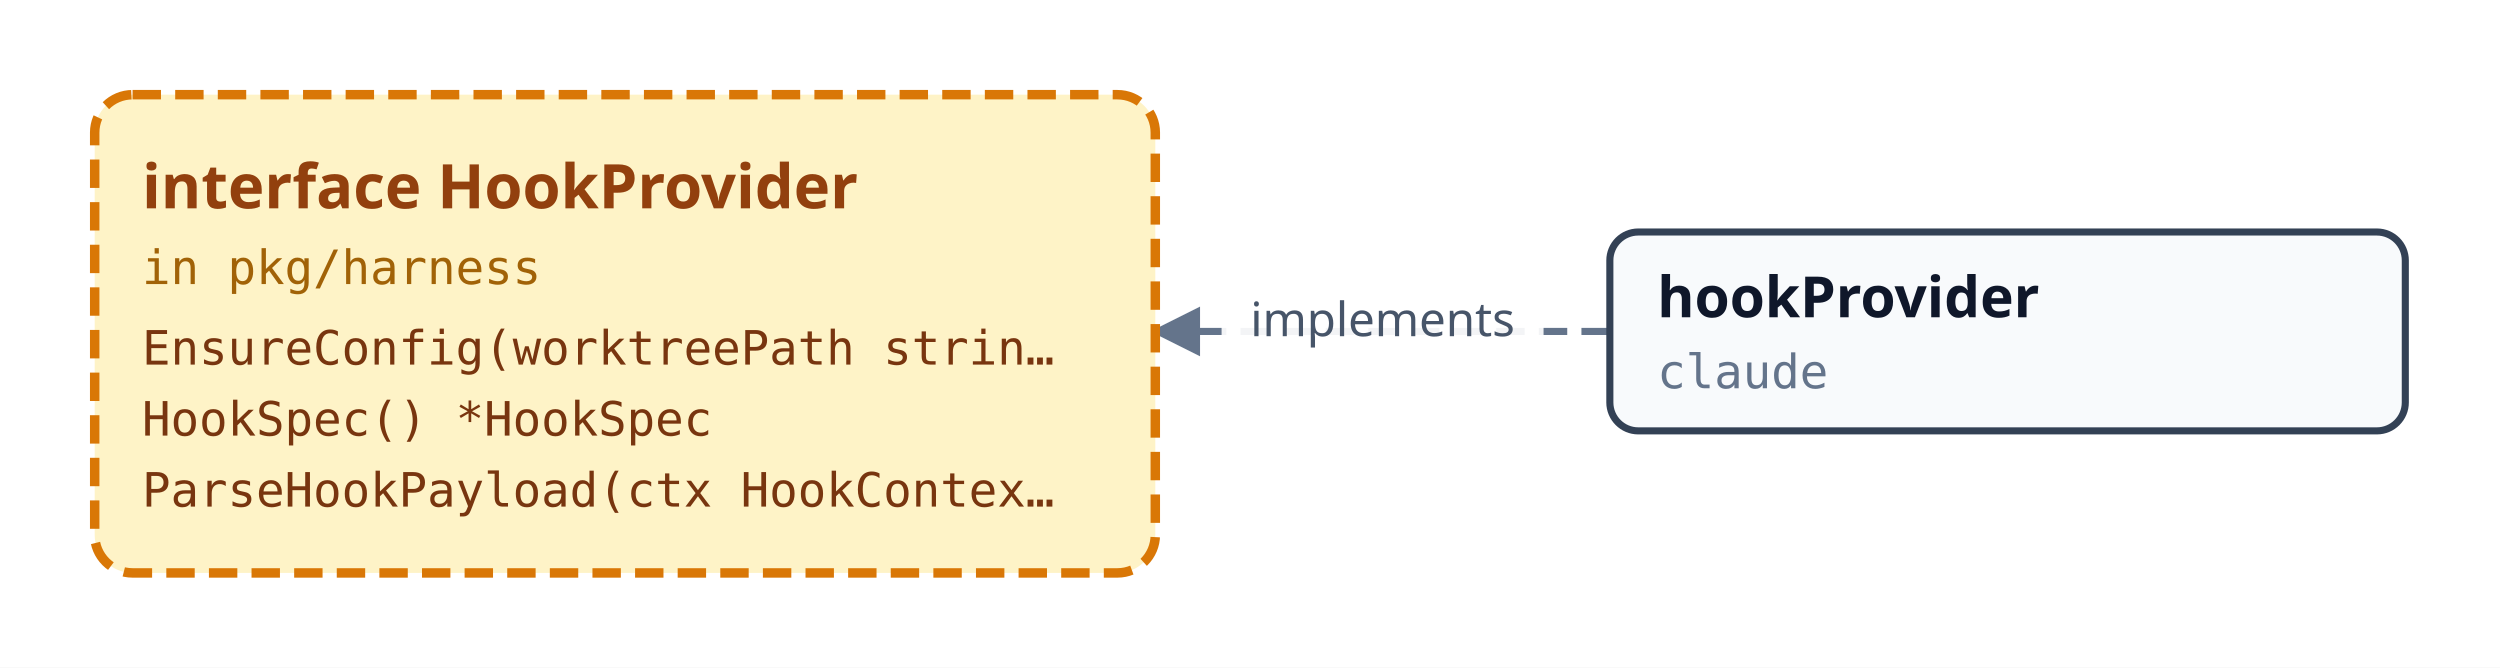
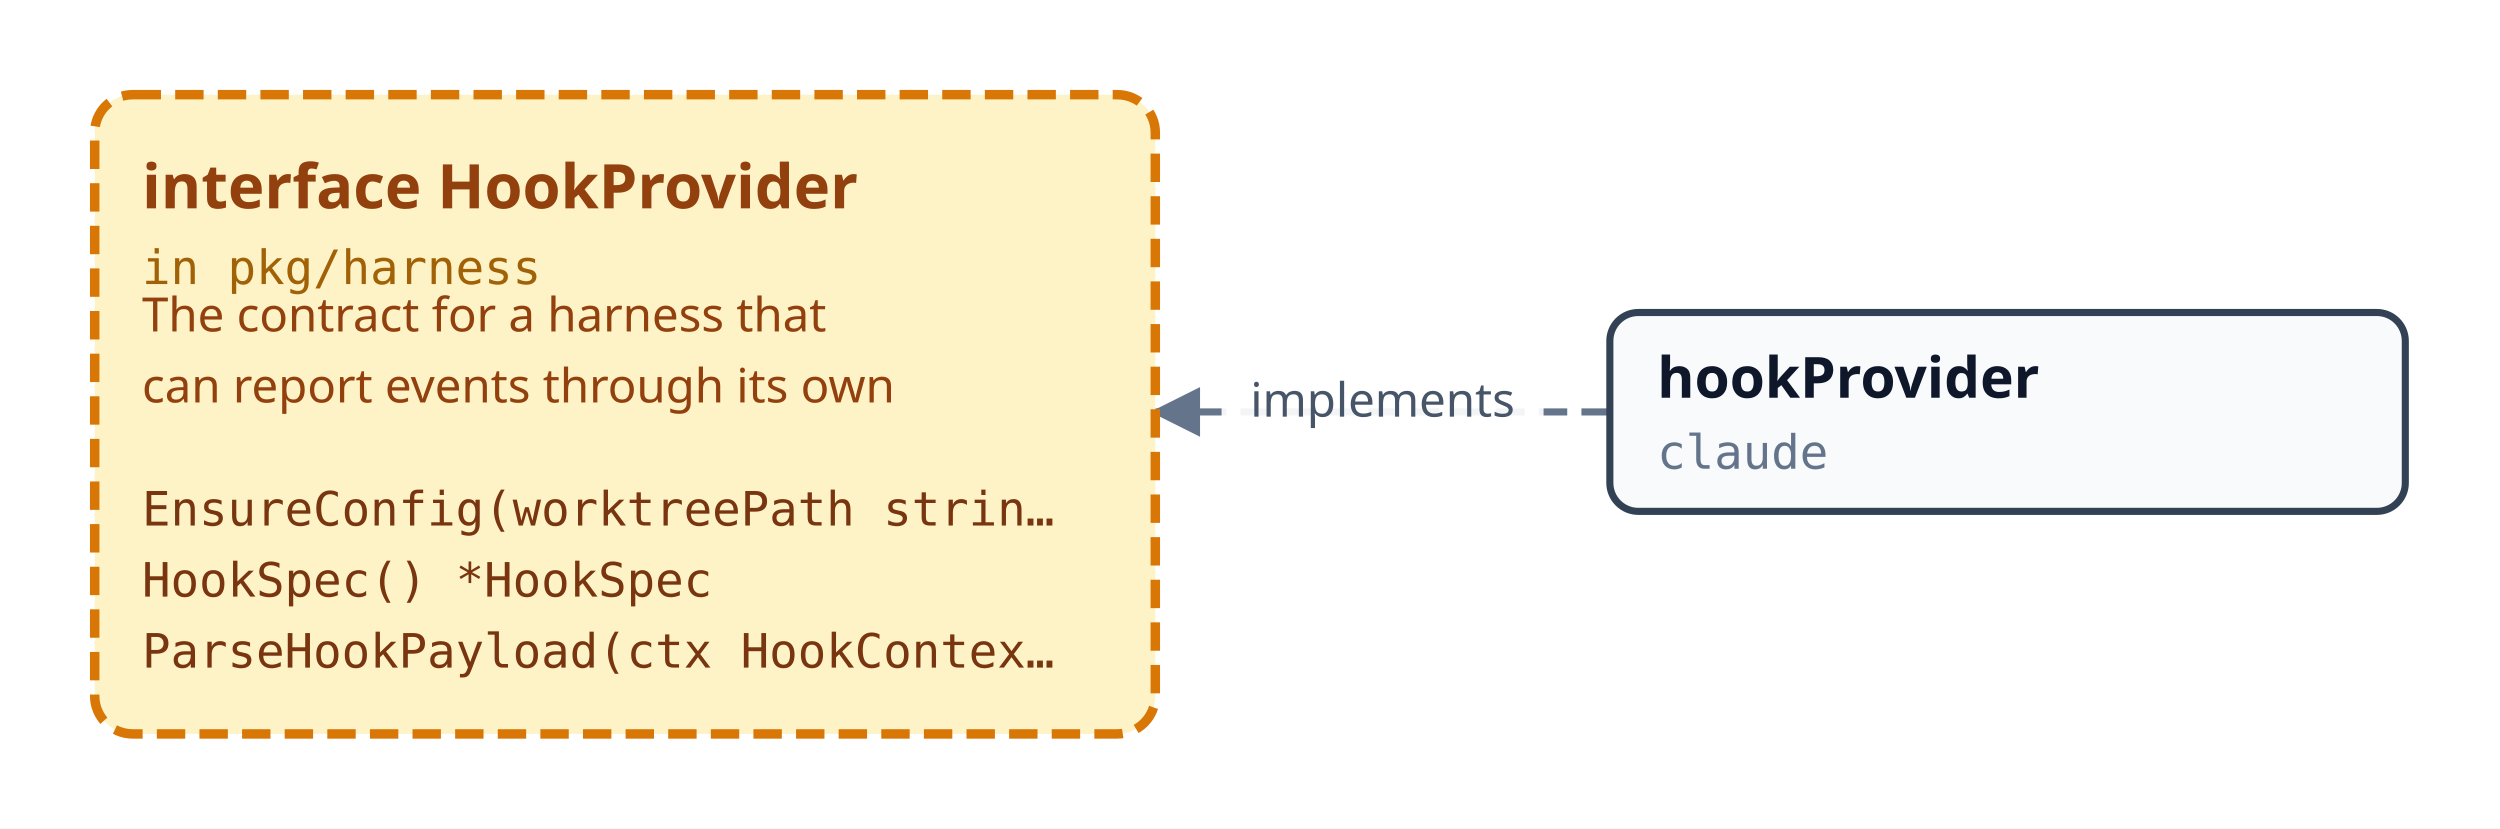
- <svg xmlns="http://www.w3.org/2000/svg" width="528" height="141" viewBox="0 0 528 141" font-family="ui-sans-serif, system-ui, sans-serif">
+ <svg xmlns="http://www.w3.org/2000/svg" width="528" height="175" viewBox="0 0 528 175" font-family="ui-sans-serif, system-ui, sans-serif">
  <defs>
    <marker id="arrow" viewBox="0 0 10 10" refX="9" refY="5" markerWidth="7" markerHeight="7" orient="auto-start-reverse">
      <path d="M0,0 L10,5 L0,10 z" fill="#64748b" />
    </marker>
  </defs>
  <rect width="100%" height="100%" fill="#ffffff" />
-   <line x1="340" y1="70" x2="244" y2="70" stroke="#64748b" stroke-width="1.5" stroke-dasharray="6 3" marker-end="url(#arrow)" />
-   <g transform="translate(340,49)">
+   <line x1="340" y1="87" x2="244" y2="87" stroke="#64748b" stroke-width="1.5" stroke-dasharray="6 3" marker-end="url(#arrow)" />
+   <g transform="translate(340,66)">
    <rect width="168" height="42" rx="6" fill="#f8fafc" stroke="#334155" stroke-width="1.5" />
    <text x="10" y="18" font-size="12" font-weight="700" fill="#0f172a">hookProvider</text>
    <text x="10" y="33" font-size="10" font-family="ui-monospace, monospace" fill="#64748b">claude</text>
  </g>
-   <rect x="258" y="60" width="68" height="15" rx="3" fill="#ffffff" opacity="0.92" />
-   <text x="292" y="71" font-size="10" fill="#475569" text-anchor="middle">implements</text>
+   <rect x="258" y="77" width="68" height="15" rx="3" fill="#ffffff" opacity="0.92" />
+   <text x="292" y="88" font-size="10" fill="#475569" text-anchor="middle">implements</text>
  <g transform="translate(20,20)">
-     <rect width="224" height="101" rx="8" fill="#fef3c7" stroke="#d97706" stroke-width="2" stroke-dasharray="6 3" />
+     <rect width="224" height="135" rx="8" fill="#fef3c7" stroke="#d97706" stroke-width="2" stroke-dasharray="6 3" />
    <text x="10" y="24" font-size="13" font-weight="700" fill="#92400e">interface HookProvider</text>
    <text x="10" y="40" font-size="10" font-family="ui-monospace, monospace" fill="#a16207">in pkg/harness</text>
-     <text x="10" y="57" font-size="10" font-family="ui-monospace, monospace" fill="#78350f">EnsureConfig(worktreePath strin…</text>
-     <text x="10" y="72" font-size="10" font-family="ui-monospace, monospace" fill="#78350f">HookSpec() *HookSpec</text>
-     <text x="10" y="87" font-size="10" font-family="ui-monospace, monospace" fill="#78350f">ParseHookPayload(ctx HookContex…</text>
+     <text x="10" y="50" font-size="10" fill="#92400e">The contract for a harness that</text>
+     <text x="10" y="65" font-size="10" fill="#92400e">can report events through its own</text>
+     <text x="10" y="91" font-size="10" font-family="ui-monospace, monospace" fill="#78350f">EnsureConfig(worktreePath strin…</text>
+     <text x="10" y="106" font-size="10" font-family="ui-monospace, monospace" fill="#78350f">HookSpec() *HookSpec</text>
+     <text x="10" y="121" font-size="10" font-family="ui-monospace, monospace" fill="#78350f">ParseHookPayload(ctx HookContex…</text>
  </g>
</svg>
